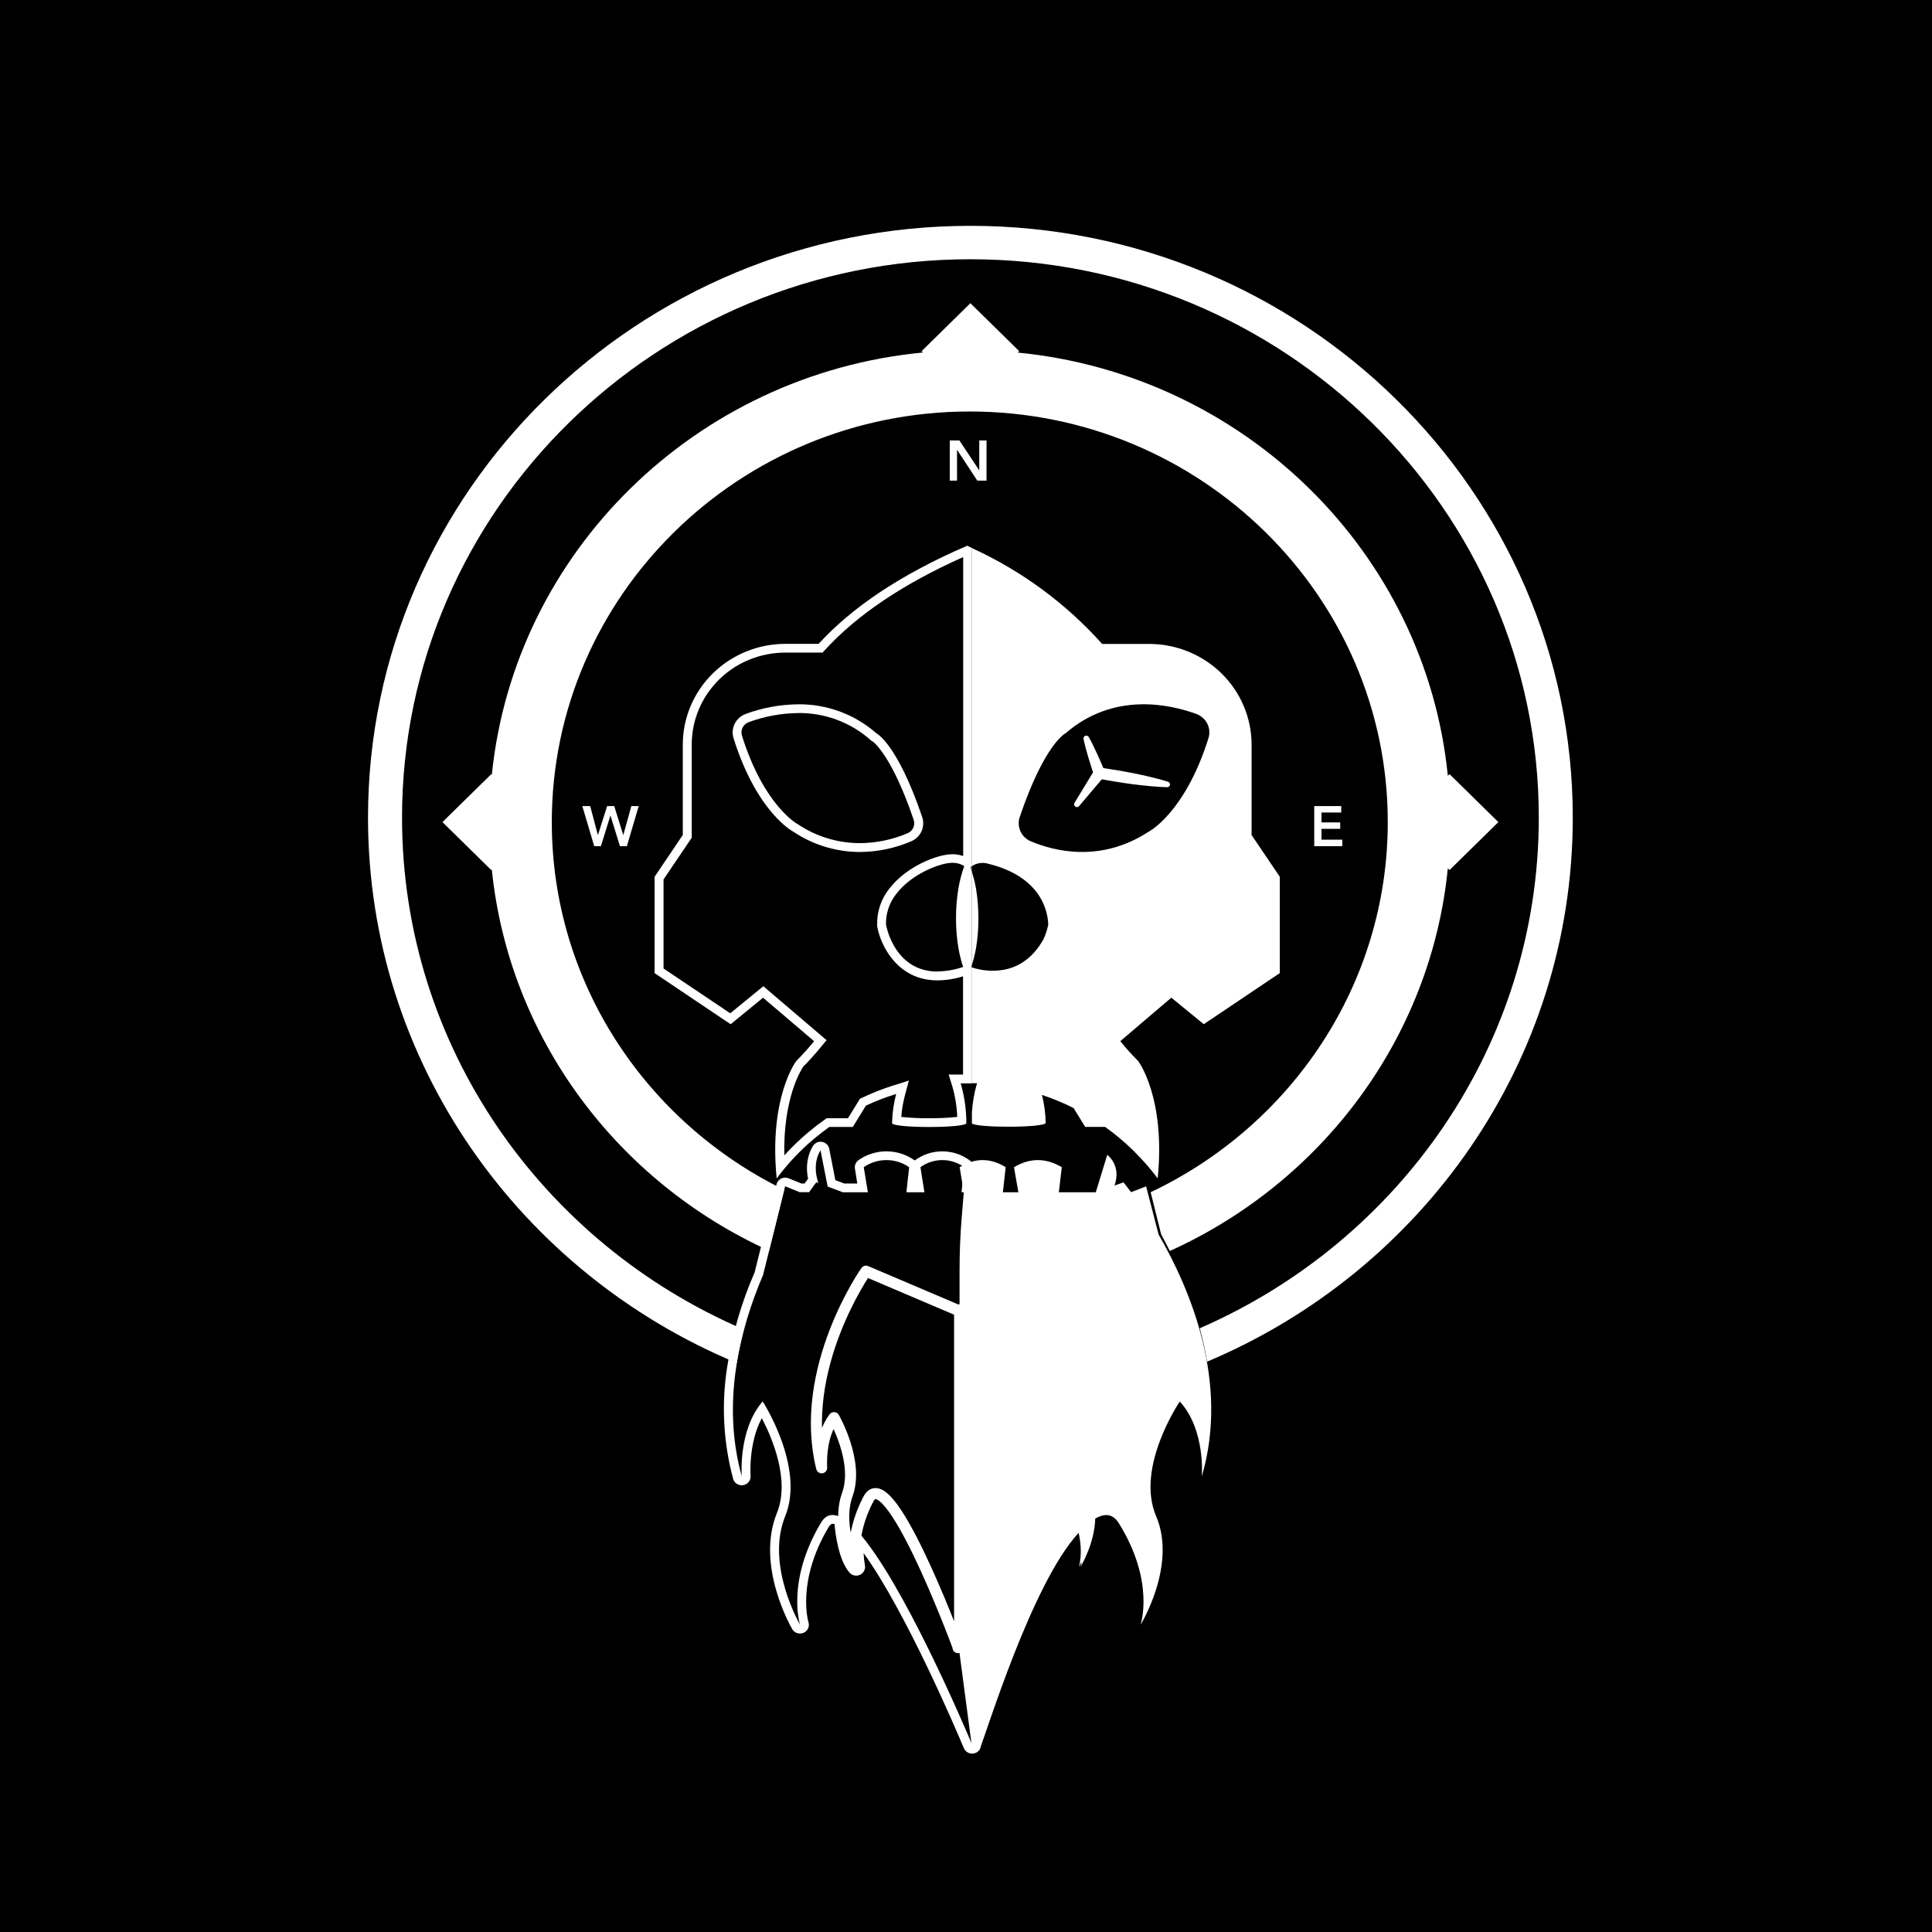
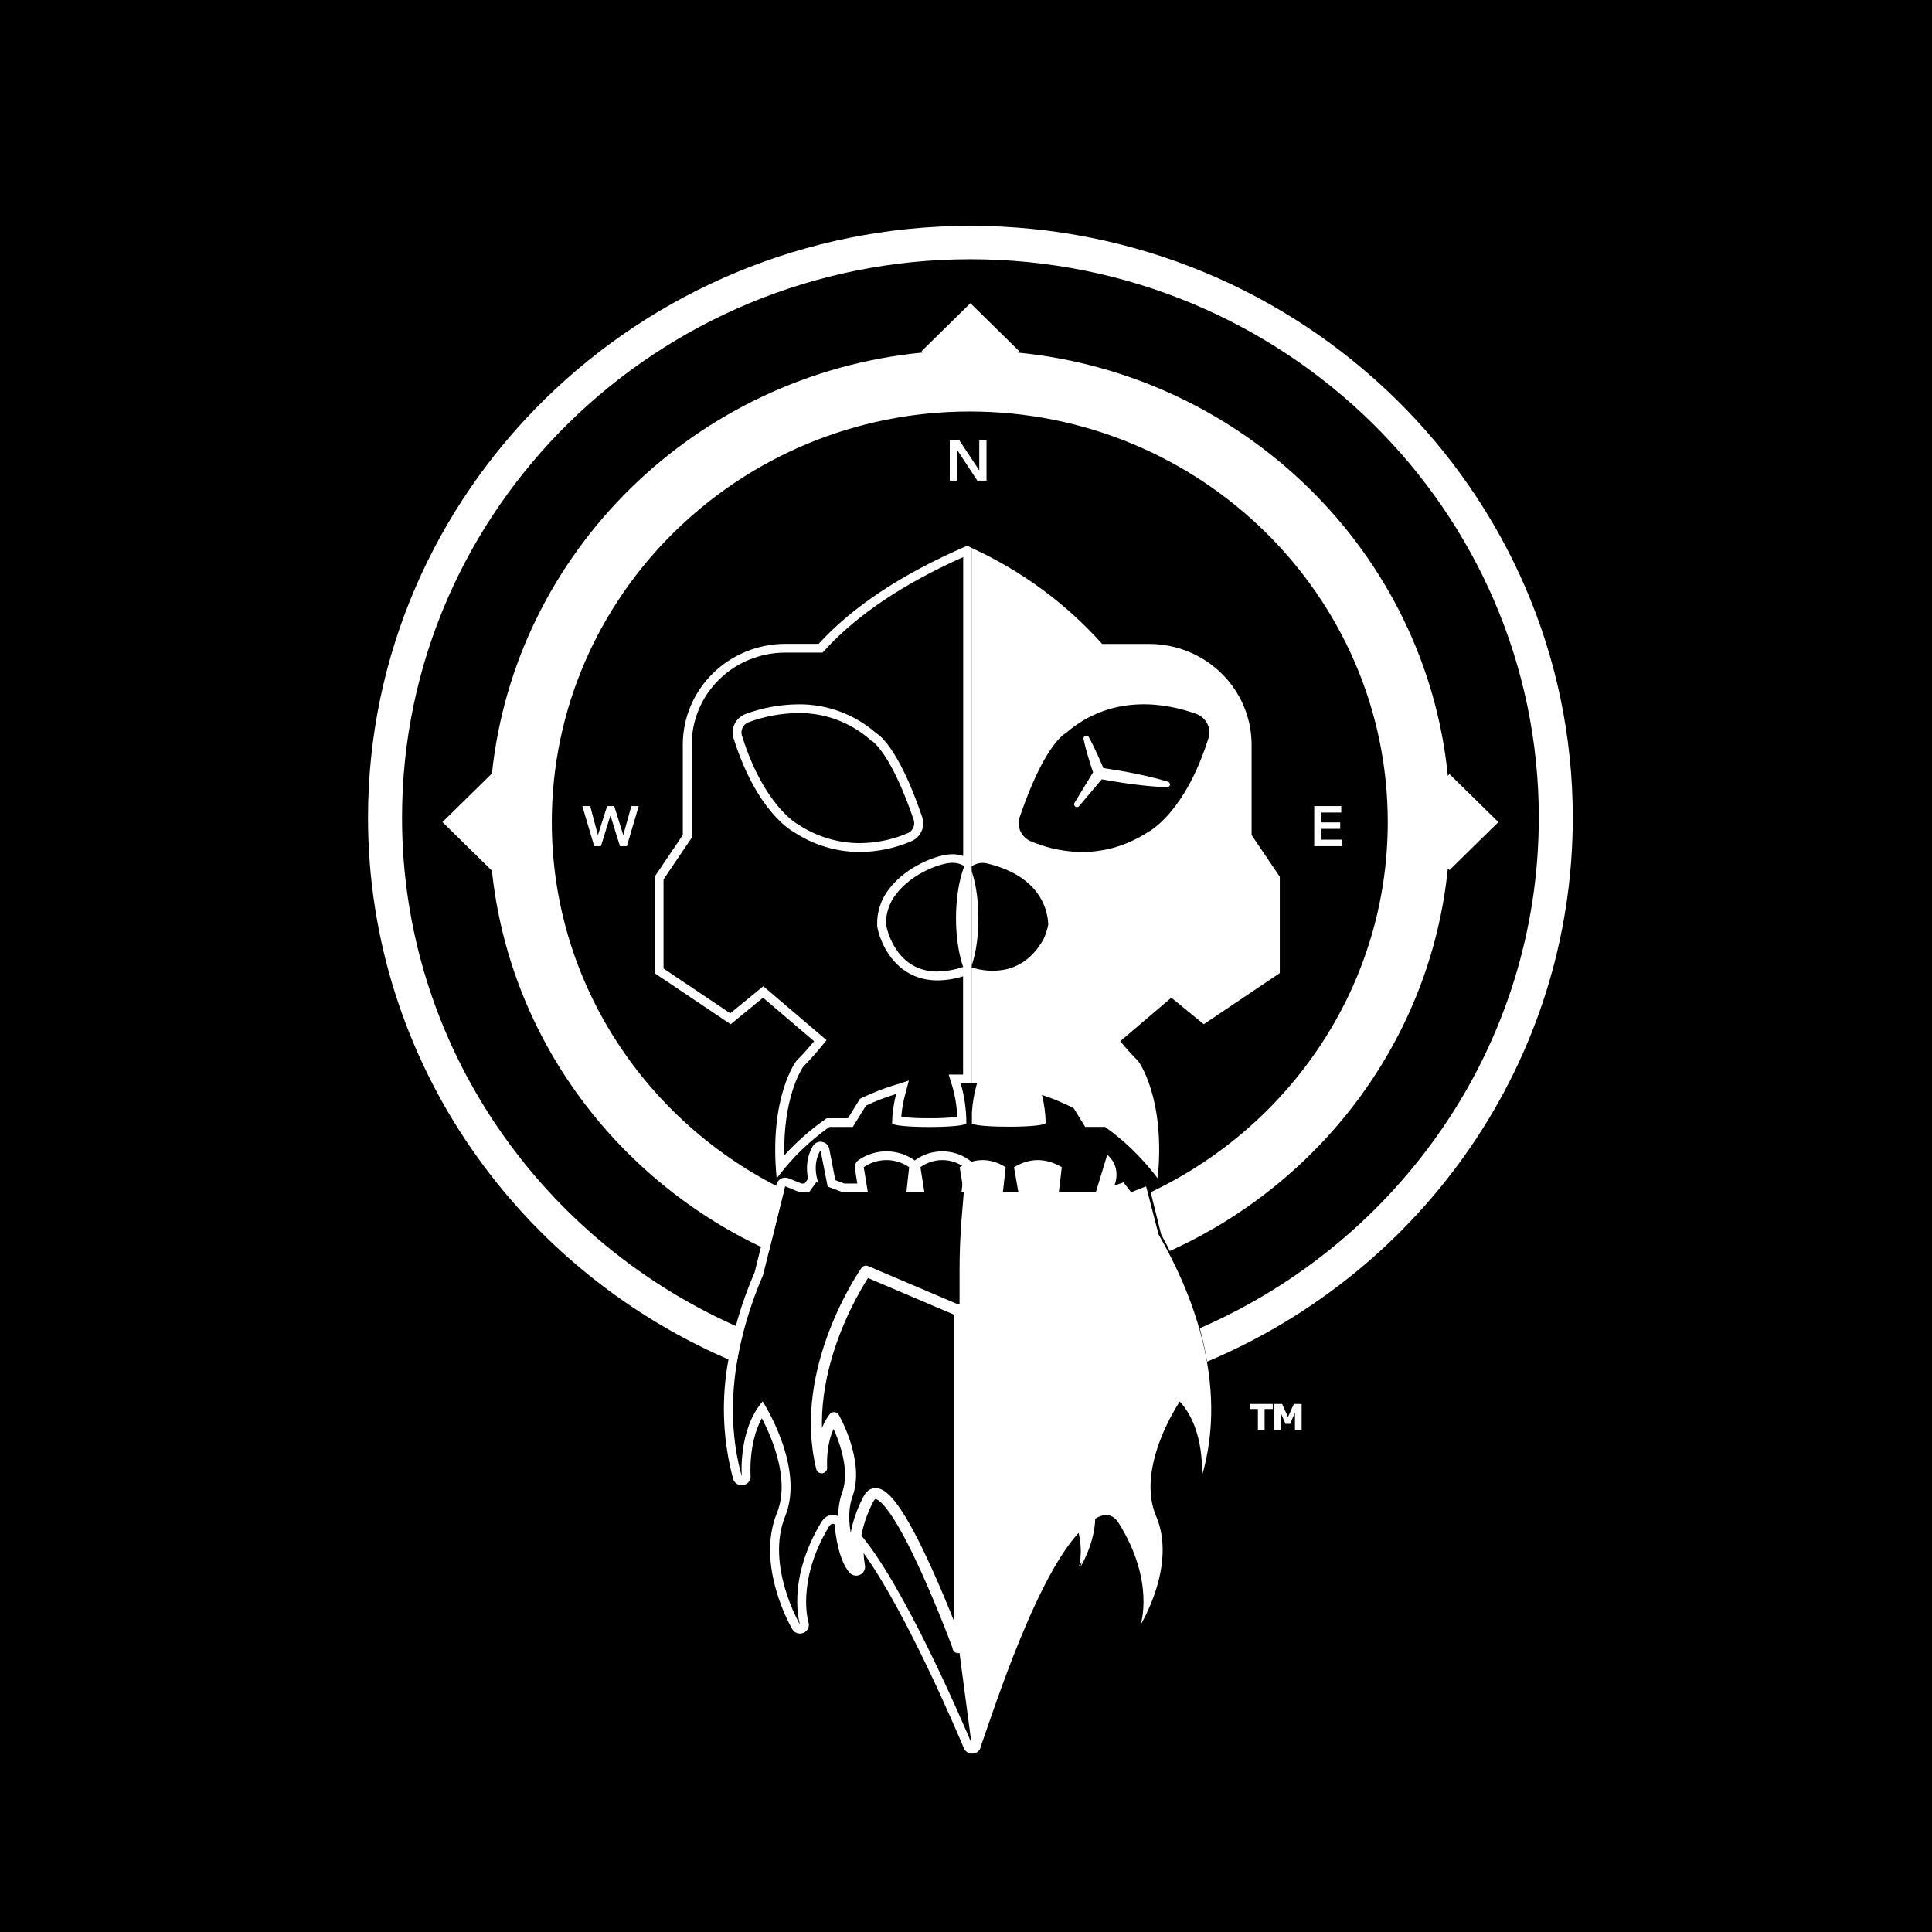
<svg xmlns="http://www.w3.org/2000/svg" version="1.2" baseProfile="tiny-ps" viewBox="0 0 810 810">
  <path d="M 0,0 H 810 V 810 H 0 Z" fill="#000000" fill-opacity="1" />
  <path d="m 363.057,532.939 c 0,0 -28.822,40.917 -18.578,82.443 0,0 -0.992,-13.058 5.189,-21.024 0,0 10.571,18.361 5.604,32.149 -4.971,13.784 3.678,30.445 3.678,30.445 0,0 -3.491,-12.08 5.158,-28.506 8.301,-15.784 35.397,56.203 37.54,61.962 v 0.36 l 0.069,-0.176 0.07,0.176 v -0.36 c 0.106,-0.292 0.296,-0.798 0.535,-1.413 V 549.141 l -0.605,0.255 z m 0,0" fill="none" stroke="#ffffff" stroke-linecap="round" stroke-linejoin="round" stroke-miterlimit="4" stroke-opacity="1" stroke-width="4.634" />
  <path d="m 485.741,517.565 -5.228,-20.178 -6.308,2.438 c -1.982,-2.669 -3.191,-4.122 -3.191,-4.122 l -3.751,1.345 c 3.025,-8.497 -3.046,-12.881 -3.046,-12.881 l -4.798,15.696 h -15.491 l 1.227,-10.511 c -6.682,-3.976 -13.361,-3.976 -20.033,0 l 1.836,10.511 h -6.496 l 1.179,-10.511 c -6.44,-3.976 -12.874,-3.976 -19.301,0 l 1.736,10.5 -0.92,11.156 a 273.506,268.669 0 0 0 -0.854,21.523 v 160.671 l 5.106,38.612 3.156,1.946 c 2.825,-6.381 21.818,-69.657 41.655,-91.102 1.984,8.701 0.08,14.273 0.08,14.273 0,0 0.494,-0.826 1.199,-2.211 -0.111,0.75 -0.273,1.487 -0.494,2.211 0,0 5.9,-9.593 6.177,-20.243 3.968,-2.34 7.377,-2.075 9.849,1.871 15.364,24.58 9.155,42.653 9.155,42.653 0,0 15.352,-24.944 6.533,-45.539 -8.815,-20.593 9.918,-48.076 9.918,-48.076 10.911,11.934 9.213,31.446 9.213,31.446 11.595,-39.301 -4.618,-78.184 -18.107,-101.477 z M 410.204,384.999 a 78.852,77.457 0 0 0 -0.992,-12.374 62.293,61.191 0 0 0 -1.646,-6.819 v 38.476 a 60.084,59.021 0 0 0 1.657,-6.88 76.813,75.455 0 0 0 0.982,-12.402 z m 0,0" fill="#ffffff" fill-opacity="1" fill-rule="nonzero" />
  <path d="m 406.872,363.558 c 0.269,0.74 0.449,1.487 0.677,2.231 v -2.689 c -0.169,0.104 -0.359,0.183 -0.529,0.312 z m 0.307,41.97 0.37,0.105 v -1.372 c -0.131,0.417 -0.221,0.866 -0.37,1.267 z m 0,0" fill="#606161" fill-opacity="1" fill-rule="nonzero" />
  <path d="m 344.022,482.347 2.976,15.118 6.347,2.398 h 10.513 l -1.726,-10.511 a 16.472,16.18 0 0 1 2.175,-1.283 16.689,16.394 0 0 1 2.347,-0.938 c 0.805,-0.251 1.628,-0.441 2.469,-0.57 a 16.242,15.954 0 0 1 2.527,-0.19 16.306,16.018 0 0 1 4.991,0.761 16.904,16.605 0 0 1 2.351,0.938 c 0.758,0.374 1.48,0.801 2.172,1.283 l -1.158,10.511 h 7.558 l -1.667,-10.511 a 14.889,14.626 0 0 1 2.082,-1.281 15.169,14.901 0 0 1 2.261,-0.937 15.202,14.933 0 0 1 4.829,-0.764 15.202,14.933 0 0 1 4.832,0.764 c 0.779,0.252 1.535,0.568 2.261,0.938 0.729,0.369 1.425,0.797 2.082,1.28 l -1.12,10.511 h 4.452 v 231.639 c 0,-8.878 -0.106,-8.878 -0.106,-8.878 v 8.606 c -2.711,-6.442 -28.981,-68.336 -47.915,-89.235 l -0.339,-0.271 a 39.824,39.119 0 0 0 -0.235,15.169 c -4.832,-5.739 -5.507,-20.247 -5.507,-20.247 a 8.319,8.172 0 0 0 -4.394,-1.49 c -1.912,0 -3.599,1.052 -4.958,3.362 -14.599,24.58 -8.698,42.653 -8.698,42.653 0,0 -14.599,-24.94 -6.209,-45.537 8.39,-20.595 -9.462,-48.079 -9.462,-48.079 -10.392,11.934 -8.757,31.45 -8.757,31.45 -8.58,-30.855 -0.923,-61.466 8.926,-84.466 l 9.245,-37.189 6.077,2.476 h 3.968 c 1.894,-2.69 3.056,-4.16 3.056,-4.16 l 0.83,0.313 c -2.904,-8.528 0.896,-13.642 0.896,-13.642 m 0,-3.664 a 3.715,3.65 0 0 0 -1.674,0.415 3.721,3.656 0 0 0 -1.304,1.107 c -0.18,0.244 -3.968,5.532 -2.23,14.001 -0.349,0.466 -0.843,1.128 -1.469,1.997 h -1.31 l -5.393,-2.193 a 3.721,3.655 0 0 0 -1.569,-0.276 3.717,3.651 0 0 0 -2.216,0.822 3.664,3.599 0 0 0 -0.564,0.561 3.934,3.864 0 0 0 -0.428,0.666 3.929,3.86 0 0 0 -0.273,0.741 l -9.171,36.895 a 164.629,161.717 0 0 0 -11.556,39.943 116.921,114.853 0 0 0 -1.173,23.455 116.617,114.555 0 0 0 3.703,23.201 c 0.107,0.388 0.276,0.748 0.504,1.083 0.228,0.333 0.508,0.622 0.834,0.862 a 3.7,3.635 0 0 0 2.907,0.696 3.72,3.654 0 0 0 2.302,-1.365 3.584,3.521 0 0 0 0.626,-1.195 3.633,3.569 0 0 0 0.145,-1.339 c 0,-0.156 -0.991,-13.638 4.713,-24.188 4.414,8.466 11.902,26.09 6.326,39.759 -8.926,21.999 5.805,47.641 6.438,48.711 a 3.664,3.599 0 0 0 1.366,1.348 3.652,3.588 0 0 0 1.866,0.493 3.637,3.573 0 0 0 1.507,-0.309 c 0.422,-0.183 0.798,-0.435 1.124,-0.754 a 3.721,3.655 0 0 0 1.096,-2.394 3.717,3.651 0 0 0 -0.177,-1.325 c -0.048,-0.145 -5.106,-16.992 8.363,-39.681 0.923,-1.548 1.556,-1.548 1.756,-1.548 0.283,0.006 0.558,0.057 0.823,0.156 0.404,4.615 1.774,14.992 6.208,20.243 a 3.699,3.634 0 0 0 2.071,1.249 c 0.404,0.089 0.816,0.109 1.228,0.061 a 3.692,3.627 0 0 0 2.189,-1.035 c 0.294,-0.289 0.535,-0.615 0.719,-0.981 a 3.682,3.617 0 0 0 0.359,-1.155 3.682,3.617 0 0 0 -0.041,-1.208 35.566,34.937 0 0 1 -0.543,-5.047 c 17.773,24.59 39.303,75.28 41.921,81.525 l 0.062,0.125 a 3.706,3.641 0 0 0 1.189,1.62 3.624,3.56 0 0 0 2.309,0.788 3.381,3.321 0 0 0 0.854,-0.098 c 2.876,-0.662 2.876,-3.369 2.876,-4.391 V 499.863 c 0,-0.241 -0.025,-0.478 -0.072,-0.713 a 3.606,3.542 0 0 0 -0.557,-1.321 3.646,3.582 0 0 0 -0.464,-0.556 3.826,3.758 0 0 0 -0.563,-0.456 3.726,3.66 0 0 0 -0.646,-0.336 3.702,3.637 0 0 0 -1.428,-0.282 h -0.316 l 0.692,-6.459 a 3.623,3.559 0 0 0 -0.332,-1.946 3.628,3.563 0 0 0 -1.314,-1.491 18.983,18.647 0 0 0 -5.323,-2.676 19.176,18.837 0 0 0 -2.918,-0.689 19.234,18.894 0 0 0 -2.991,-0.23 c -1.002,0 -1.997,0.078 -2.99,0.23 a 19.134,18.795 0 0 0 -5.687,1.82 19.201,18.862 0 0 0 -2.554,1.545 3.215,3.158 0 0 0 -0.308,0.224 3.745,3.679 0 0 0 -0.356,-0.255 20.023,19.669 0 0 0 -5.484,-2.652 20.125,19.769 0 0 0 -17.565,2.652 3.628,3.563 0 0 0 -0.82,0.693 3.751,3.684 0 0 0 -0.874,1.913 3.761,3.695 0 0 0 0.017,1.059 l 0.992,6.262 h -5.434 l -3.772,-1.42 -2.549,-13.115 a 3.708,3.643 0 0 0 -1.285,-2.139 3.696,3.63 0 0 0 -1.117,-0.626 3.694,3.629 0 0 0 -1.266,-0.217 z m 0,0" fill="#ffffff" fill-opacity="1" fill-rule="nonzero" />
  <path d="m 403.819,233.552 v 125.326 a 16.837,16.539 0 0 0 -3.671,-0.73 h -0.992 c -6.199,0 -19.111,5.107 -26.243,14.351 a 23.711,23.292 0 0 0 -3.961,7.23 23.662,23.243 0 0 0 -1.193,8.126 v 0.456 c 1.158,6.985 7.218,20.673 21.877,22.508 1.134,0.146 2.271,0.217 3.412,0.214 a 36.947,36.294 0 0 0 10.714,-1.704 v 41.188 h -6.033 l 1.48,4.738 a 55.649,54.665 0 0 1 2.123,13.012 c -3.906,0.411 -7.823,0.595 -11.754,0.548 -3.914,0.043 -7.82,-0.136 -11.713,-0.537 0.225,-2.965 0.708,-5.886 1.459,-8.768 l 1.714,-6.469 -6.368,2.027 h -0.107 a 100.773,98.991 0 0 0 -13.064,5.145 l -0.992,0.469 -0.574,0.971 -4.431,7.183 h -8.926 l -0.992,0.699 a 106.902,105.011 0 0 0 -6.638,5.125 103.493,101.662 0 0 0 -10.126,9.743 c -0.494,-23.897 6.946,-35.745 7.934,-37.195 a 119.916,117.795 0 0 0 7.53,-8.378 l 2.251,-2.747 -2.717,-2.319 -21.403,-18.239 -2.39,-2.045 -2.44,1.997 -11.425,9.352 -27.968,-18.782 v -37.345 l 11.197,-16.561 0.623,-0.915 v -39.158 a 39.487,38.789 0 0 1 0.76,-7.498 39.353,38.657 0 0 1 2.233,-7.21 38.818,38.132 0 0 1 1.646,-3.409 38.242,37.566 0 0 1 1.974,-3.237 39.739,39.036 0 0 1 2.289,-3.029 39.507,38.808 0 0 1 5.424,-5.332 39.088,38.397 0 0 1 9.849,-5.804 39.42,38.723 0 0 1 3.613,-1.274 38.392,37.713 0 0 1 3.727,-0.92 38.954,38.265 0 0 1 7.633,-0.751 h 15.709 l 1.11,-1.215 c 13.362,-14.616 32.811,-27.67 57.844,-38.836 m 1.676,-4.754 c -28.269,12.208 -48.479,26.034 -62.296,41.141 h -14.043 a 43.247,42.482 0 0 0 -8.359,0.828 43.098,42.336 0 0 0 -8.034,2.411 42.905,42.146 0 0 0 -7.409,3.896 43.356,42.589 0 0 0 -6.492,5.24 43.051,42.29 0 0 0 -9.303,13.648 43.483,42.714 0 0 0 -2.454,7.895 43.247,42.482 0 0 0 -0.844,8.208 v 37.997 l -11.824,17.537 v 40.385 l 31.878,21.431 13.597,-11.125 21.402,18.239 a 118.796,116.695 0 0 1 -7.508,8.337 c 0,0 -11.554,15.21 -8.183,49.2 a 98.775,97.028 0 0 1 15.691,-16.66 106.65,104.764 0 0 1 6.389,-4.938 h 9.829 l 5.524,-8.945 a 97.004,95.288 0 0 1 12.653,-4.869 54.145,53.187 0 0 0 -1.705,12.197 c 0,1.101 7.785,1.645 15.571,1.645 7.785,0 15.57,-0.543 15.57,-1.644 a 61.889,60.794 0 0 0 -2.378,-16.65 h 4.75 v -48.569 l -0.366,-0.104 c 0.149,-0.429 0.239,-0.849 0.366,-1.268 V 365.788 c -0.228,-0.743 -0.408,-1.49 -0.674,-2.231 l 0.149,-0.146 c 0.17,-0.129 0.357,-0.207 0.526,-0.313 V 229.763 c -0.695,-0.323 -1.348,-0.662 -2.053,-0.975 z M 393.106,407.328 a 23.077,22.669 0 0 1 -2.974,-0.183 c -15.771,-1.95 -18.665,-19.486 -18.665,-19.486 a 20.191,19.834 0 0 1 1.035,-6.887 20.368,20.008 0 0 1 3.367,-6.13 c 6.538,-8.456 18.499,-12.898 23.28,-12.898 h 0.605 c 1.628,0.061 3.136,0.513 4.521,1.355 a 54.888,53.917 0 0 0 -2.472,9.478 76.866,75.506 0 0 0 -0.989,12.374 75.822,74.481 0 0 0 0.989,12.382 56.248,55.253 0 0 0 1.984,8.065 33.968,33.368 0 0 1 -10.709,1.881 z m 0,0" fill="#ffffff" fill-opacity="1" fill-rule="nonzero" />
  <path d="m 524.736,350.093 v -37.998 a 43.247,42.482 0 0 0 -0.843,-8.211 43.165,42.402 0 0 0 -2.454,-7.892 42.872,42.114 0 0 0 -1.805,-3.733 42.699,41.944 0 0 0 -4.673,-6.859 42.976,42.216 0 0 0 -12.923,-10.423 42.872,42.114 0 0 0 -3.799,-1.773 43.513,42.744 0 0 0 -3.959,-1.395 42.421,41.671 0 0 0 -4.08,-1.012 43.247,42.482 0 0 0 -8.359,-0.828 H 462.077 A 165.403,162.477 0 0 0 436.924,247.108 165.529,162.601 0 0 0 407.528,229.808 v 133.289 a 7.843,7.704 0 0 1 3.031,-1.198 7.886,7.747 0 0 1 3.267,0.104 c 11.315,2.691 17.673,7.679 21.233,12.667 a 24.629,24.193 0 0 1 3.163,6.178 24.587,24.152 0 0 1 1.269,6.798 29.202,28.685 0 0 1 -1.984,6.099 c -4.699,8.388 -10.908,11.771 -16.65,12.833 -4.539,0.771 -8.999,0.445 -13.372,-0.974 v 48.533 h 2.144 a 57.439,56.423 0 0 0 -2.154,12.345 v 4.55 c 2.631,1.901 30.927,1.803 30.927,-0.292 a 53.793,52.841 0 0 0 -1.558,-11.693 98.894,97.145 0 0 1 13.25,5.506 l 4.882,7.902 h 8.321 a 99.413,97.655 0 0 1 11.374,9.46 c 0.487,0.476 0.992,0.975 1.438,1.45 a 96.76,95.048 0 0 1 3.54,3.743 c 0.456,0.506 0.923,1.022 1.379,1.548 1.497,1.753 2.977,3.536 4.345,5.396 3.372,-33.989 -8.182,-49.199 -8.182,-49.199 a 105.834,103.962 0 0 1 -7.509,-8.337 l 21.403,-18.239 13.596,11.124 31.878,-21.431 v -40.384 z m -18.107,-40.53 c -9.919,31.497 -25.134,39.185 -25.134,39.185 -20.075,13.044 -39.445,8.143 -49.331,3.973 a 8.219,8.074 0 0 1 -1.369,-0.737 8.323,8.176 0 0 1 -1.21,-0.974 8.51,8.36 0 0 1 -1.003,-1.175 8.257,8.111 0 0 1 -0.765,-1.341 8.275,8.128 0 0 1 -0.497,-1.454 8.071,7.929 0 0 1 -0.214,-1.521 c -0.025,-0.513 0,-1.022 0.072,-1.532 a 8.779,8.624 0 0 1 0.363,-1.494 c 10.502,-30.923 19.221,-35.072 19.221,-35.072 20.033,-17.35 43.42,-12.246 54.867,-8.076 a 8.354,8.207 0 0 1 3.751,2.795 c 0.319,0.418 0.591,0.867 0.82,1.335 0.232,0.472 0.415,0.961 0.55,1.467 a 7.965,7.824 0 0 1 0.259,1.539 8.128,7.984 0 0 1 -0.042,1.559 c -0.062,0.519 -0.177,1.028 -0.339,1.525 z M 398.193,184.664 h 4.037 l 8.28,12.48 h 0.051 v -12.479 h 3.043 v 16.844 h -3.865 l -8.453,-12.888 h -0.049 v 12.888 h -3.045 z M 244.14,337.952 h 3.301 l 3.215,12.1 h 0.048 l 3.837,-12.1 h 2.977 l 3.768,12.1 h 0.049 l 3.354,-12.1 h 3.093 l -4.957,16.806 h -2.907 l -3.965,-12.793 h -0.053 l -3.965,12.793 h -2.807 z m 306.859,0 h 11.325 v 2.71 h -8.28 v 4.129 h 7.845 v 2.699 h -7.845 v 4.558 h 8.719 v 2.71 h -11.764 z m 0,0" fill="#ffffff" fill-opacity="1" fill-rule="nonzero" />
  <path d="m 231.346,344.666 c 0,-94.912 78.621,-172.142 175.239,-172.142 96.622,0 175.242,77.23 175.242,172.142 0,68.255 -40.666,127.354 -99.408,155.177 l 4.394,17.655 a 206.78,203.123 0 0 1 3.64,6.985 c 63.583,-28.739 109.444,-89.068 116.556,-160.409 l 0.712,0.709 20.473,-20.117 -20.473,-20.111 -0.712,0.702 C 597.694,231.731 521.861,157.14 426.718,147.819 l 0.595,-0.584 -20.469,-20.117 -20.473,20.117 0.578,0.554 c -95.211,9.1 -171.205,83.553 -180.745,176.992 l -0.228,-0.224 -20.48,20.11 20.479,20.118 0.219,-0.224 c 7.26,71.023 52.934,131.046 116.24,159.779 l 6.337,-25.487 c -57.685,-28.213 -97.423,-86.708 -97.423,-154.185 z m 0,0" fill="#ffffff" fill-opacity="1" fill-rule="nonzero" />
  <path d="m 659.393,342.775 c 0,-136.795 -113.292,-248.092 -252.539,-248.092 -139.251,0 -252.563,111.338 -252.563,248.092 0,102.675 63.842,190.952 154.583,228.646 a 159.021,156.208 0 0 1 2.976,-14.018 C 227.606,521.324 168.555,438.739 168.555,342.775 c 0,-129.069 106.906,-234.084 238.299,-234.084 131.393,0 238.295,105.056 238.295,234.084 0,95.476 -58.514,177.722 -142.141,214.102 a 150.44,147.779 0 0 1 3.074,14.008 C 596.135,532.98 659.392,445.073 659.392,342.775 Z m 0,0" fill="#ffffff" fill-opacity="1" fill-rule="nonzero" />
  <path d="m 334.613,295.279 v 3.654 a 44.53,43.742 0 0 1 16.213,2.822 44.377,43.592 0 0 1 7.432,3.563 44.2,43.418 0 0 1 6.63,4.849 l 0.211,0.313 0.553,0.213 c 0.834,0.564 8.342,6.344 17.39,32.951 a 4.602,4.521 0 0 1 0.252,1.685 4.519,4.439 0 0 1 -0.114,0.848 4.675,4.592 0 0 1 -2.699,3.175 51.181,50.276 0 0 1 -20.055,4.14 45.806,44.996 0 0 1 -13.444,-2.011 45.837,45.026 0 0 1 -12.263,-5.783 l -0.138,-0.098 -0.187,-0.089 c -0.142,-0.078 -14.116,-7.716 -23.308,-37.019 a 4.624,4.542 0 0 1 -0.221,-1.712 4.929,4.842 0 0 1 0.138,-0.855 c 0.076,-0.278 0.177,-0.55 0.301,-0.812 0.128,-0.261 0.277,-0.509 0.45,-0.743 0.177,-0.235 0.37,-0.452 0.584,-0.649 a 4.677,4.595 0 0 1 1.487,-0.921 60.635,59.563 0 0 1 20.825,-3.848 v -3.663 m 0,0 a 64.175,63.04 0 0 0 -22.125,4.071 8.461,8.311 0 0 0 -3.726,2.808 8.406,8.257 0 0 0 -1.612,4.33 8.438,8.288 0 0 0 0.377,3.073 c 9.918,31.497 25.143,39.186 25.143,39.186 a 49.344,48.471 0 0 0 13.24,6.265 49.308,48.436 0 0 0 14.531,2.179 c 7.485,-0.054 14.661,-1.545 21.53,-4.472 a 8.391,8.242 0 0 0 1.372,-0.737 8.484,8.334 0 0 0 2.21,-2.15 8.668,8.514 0 0 0 0.764,-1.341 c 0.211,-0.469 0.377,-0.955 0.494,-1.454 a 8.393,8.244 0 0 0 -0.227,-4.547 C 376.117,311.58 367.409,307.429 367.409,307.429 a 47.999,47.15 0 0 0 -7.174,-5.236 48.198,47.345 0 0 0 -16.649,-6.181 48.074,47.223 0 0 0 -8.906,-0.733 z m 116.161,42.877 c 0.204,0.146 0.432,0.217 0.684,0.214 0.373,0 0.678,-0.139 0.92,-0.417 l 9.514,-11.234 c 1.883,0.349 3.775,0.675 5.673,0.974 2.378,0.391 4.77,0.744 7.169,1.063 2.399,0.313 4.799,0.584 7.218,0.808 1.211,0.105 2.42,0.214 3.63,0.292 l 1.835,0.098 c 0.615,0 1.23,0.058 1.857,0.068 0.294,0.003 0.553,-0.088 0.781,-0.271 0.227,-0.183 0.366,-0.417 0.418,-0.703 a 1.204,1.182 0 0 0 -0.159,-0.802 1.181,1.16 0 0 0 -0.646,-0.513 57.906,56.882 0 0 0 -1.774,-0.536 l -1.766,-0.499 a 170.241,167.23 0 0 0 -10.62,-2.462 222.721,218.782 0 0 0 -7.122,-1.308 244.067,239.75 0 0 0 -5.832,-0.916 c -0.327,-0.778 -0.653,-1.559 -0.991,-2.326 a 125.54,123.32 0 0 0 -1.597,-3.586 c -0.558,-1.188 -1.1,-2.378 -1.688,-3.556 a 72.638,71.353 0 0 0 -0.891,-1.773 l -0.457,-0.875 c -0.159,-0.303 -0.325,-0.594 -0.484,-0.887 a 1.189,1.168 0 0 0 -0.628,-0.529 1.164,1.143 0 0 0 -0.83,-0.006 1.138,1.118 0 0 0 -0.629,0.53 c -0.142,0.251 -0.183,0.519 -0.124,0.805 l 0.445,1.949 c 0.159,0.642 0.319,1.283 0.487,1.946 0.336,1.267 0.692,2.533 1.069,3.79 0.377,1.256 0.753,2.495 1.161,3.742 0.277,0.849 0.558,1.705 0.843,2.554 l -7.806,12.829 a 1.151,1.13 0 0 0 -0.131,0.832 c 0.066,0.296 0.221,0.53 0.469,0.707 z m 0,0" fill="#ffffff" fill-opacity="1" fill-rule="nonzero" />
+   <path d="m 532.967,591.444 h -3.408 v 8.801 h -2.814 v -8.801 h -3.408 v -2.11 h 9.629 z m 12.092,8.801 h -2.799 v -7.306 l -2.023,4.741 h -1.942 l -2.023,-4.741 v 7.306 h -2.653 v -10.911 h 3.268 l 2.455,5.474 2.448,-5.474 h 3.268 z" transform="scale(1.001202,0.9987999)" font-weight="bold" font-size="15.008px" letter-spacing="-1.04px" fill="#ffffff" stroke-width="1.251" fill-opacity="1" fill-rule="nonzero" />
</svg>
